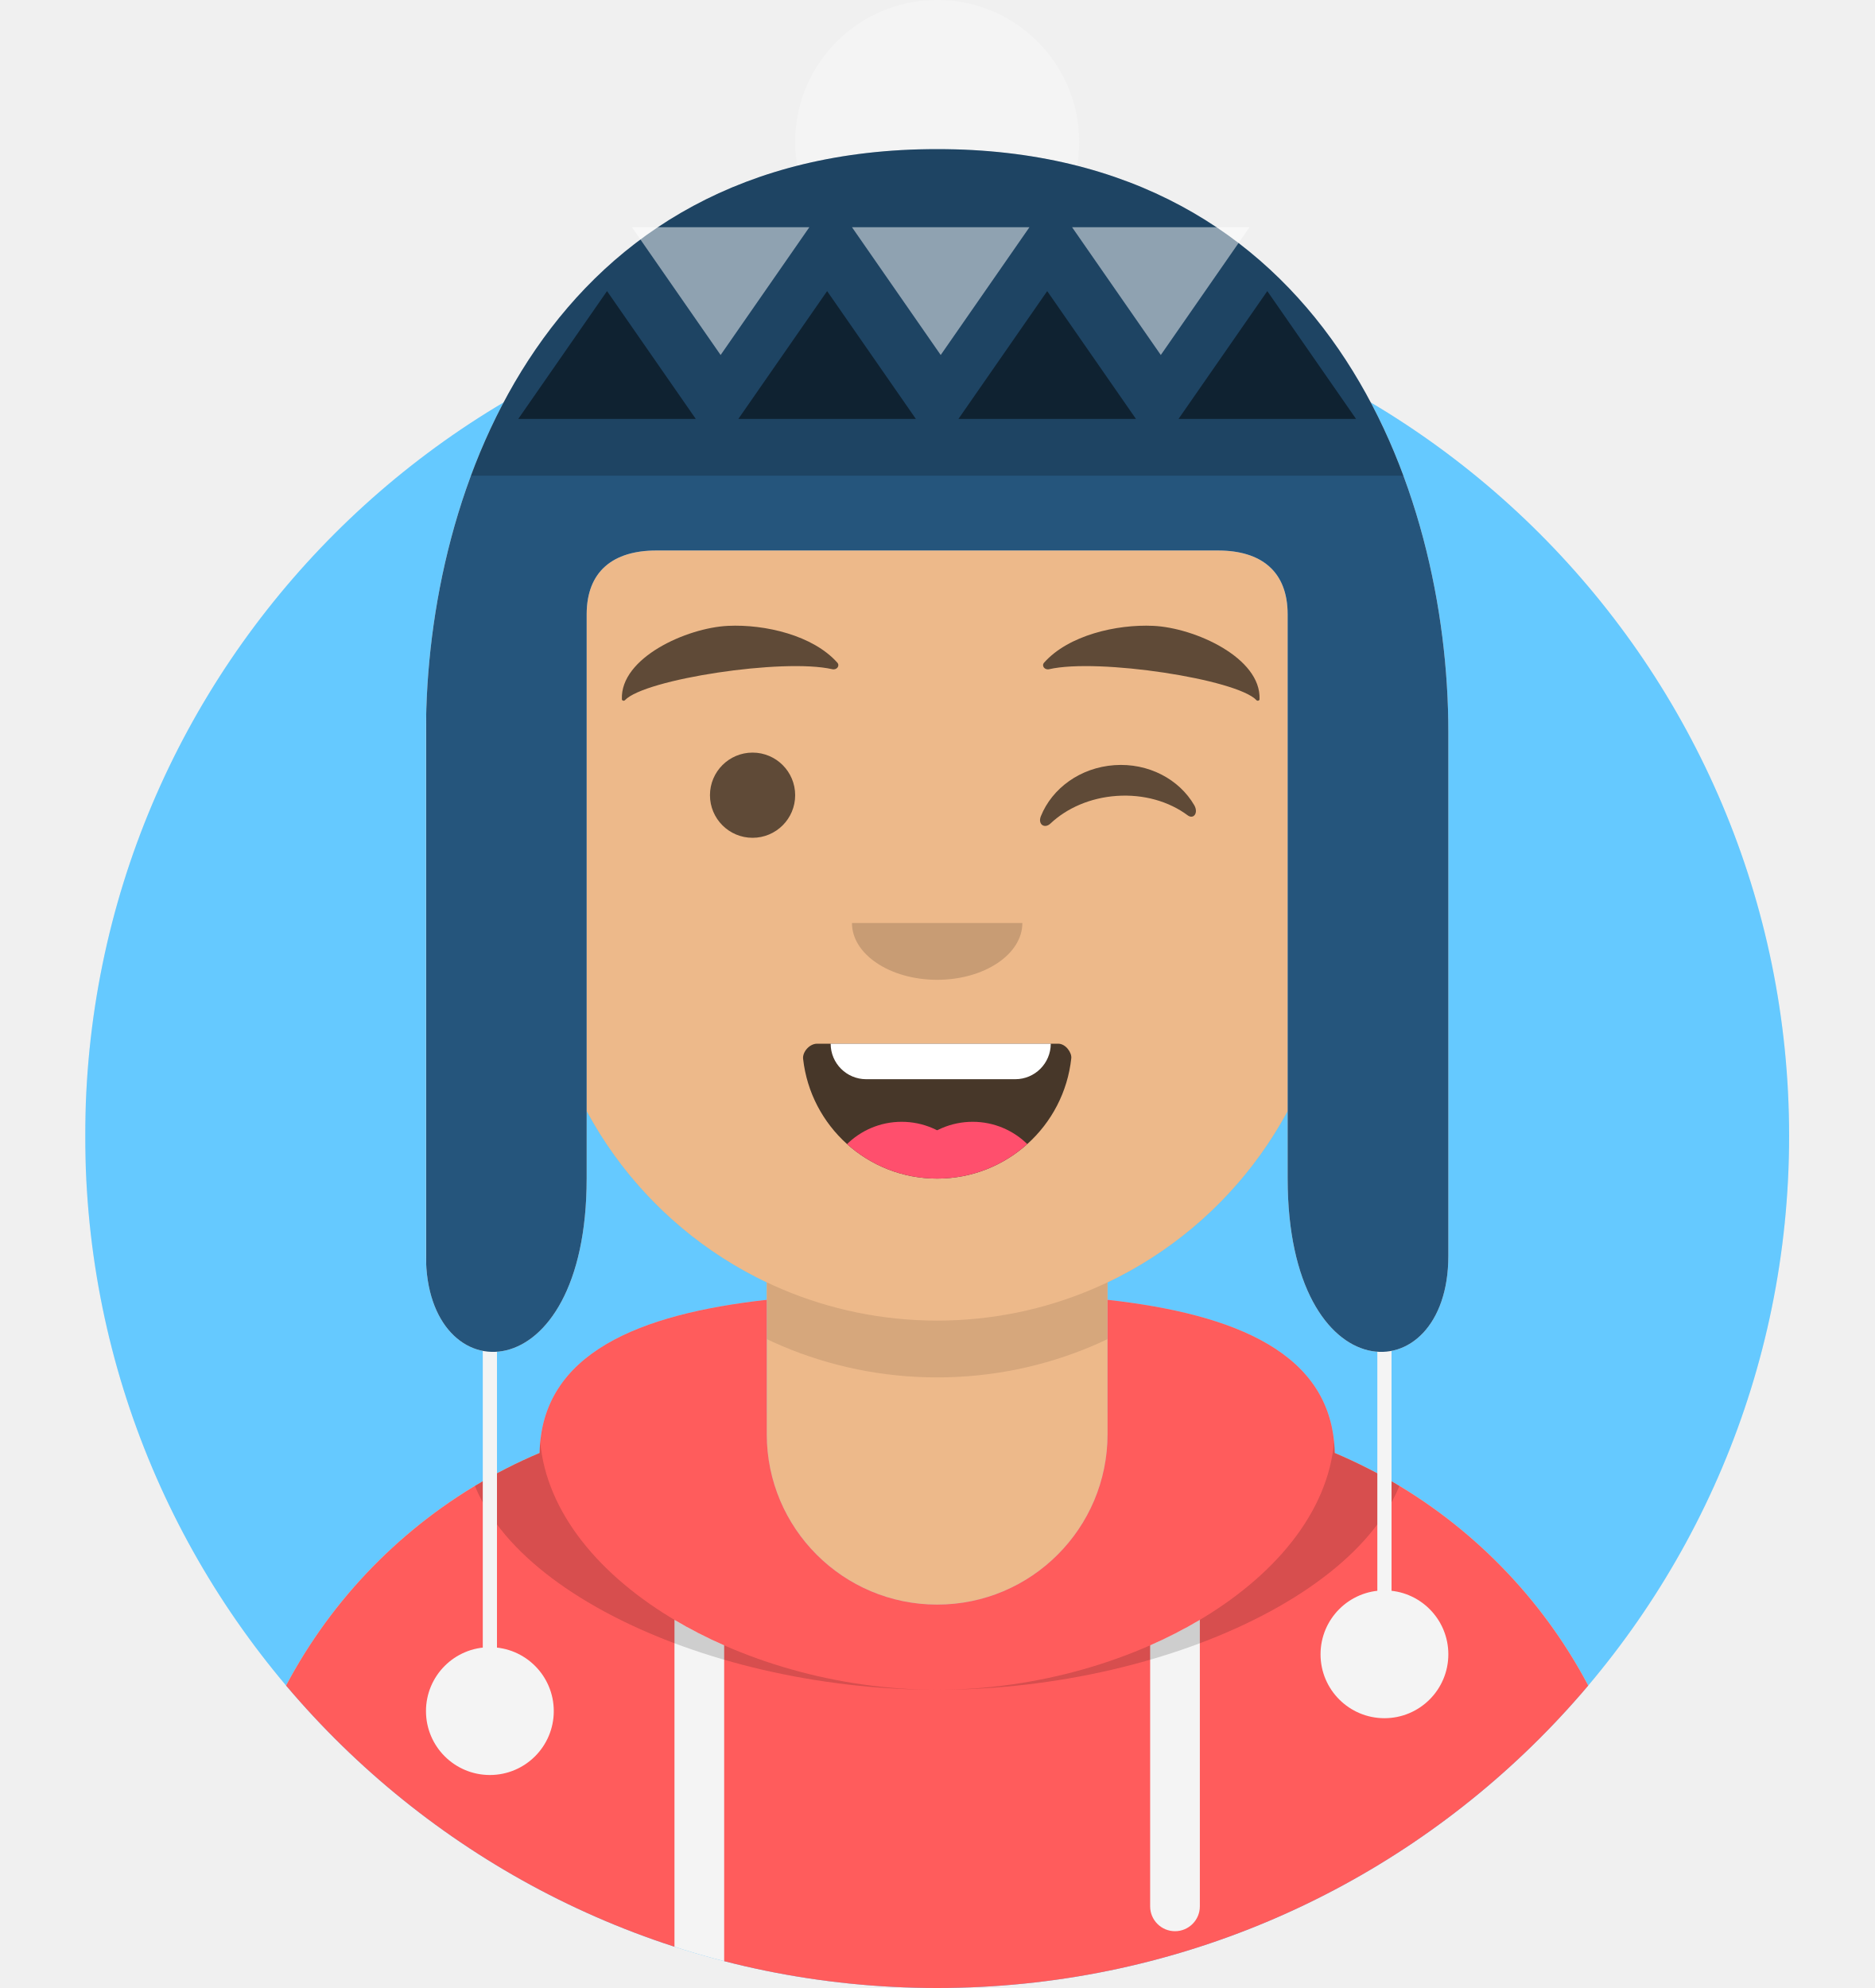
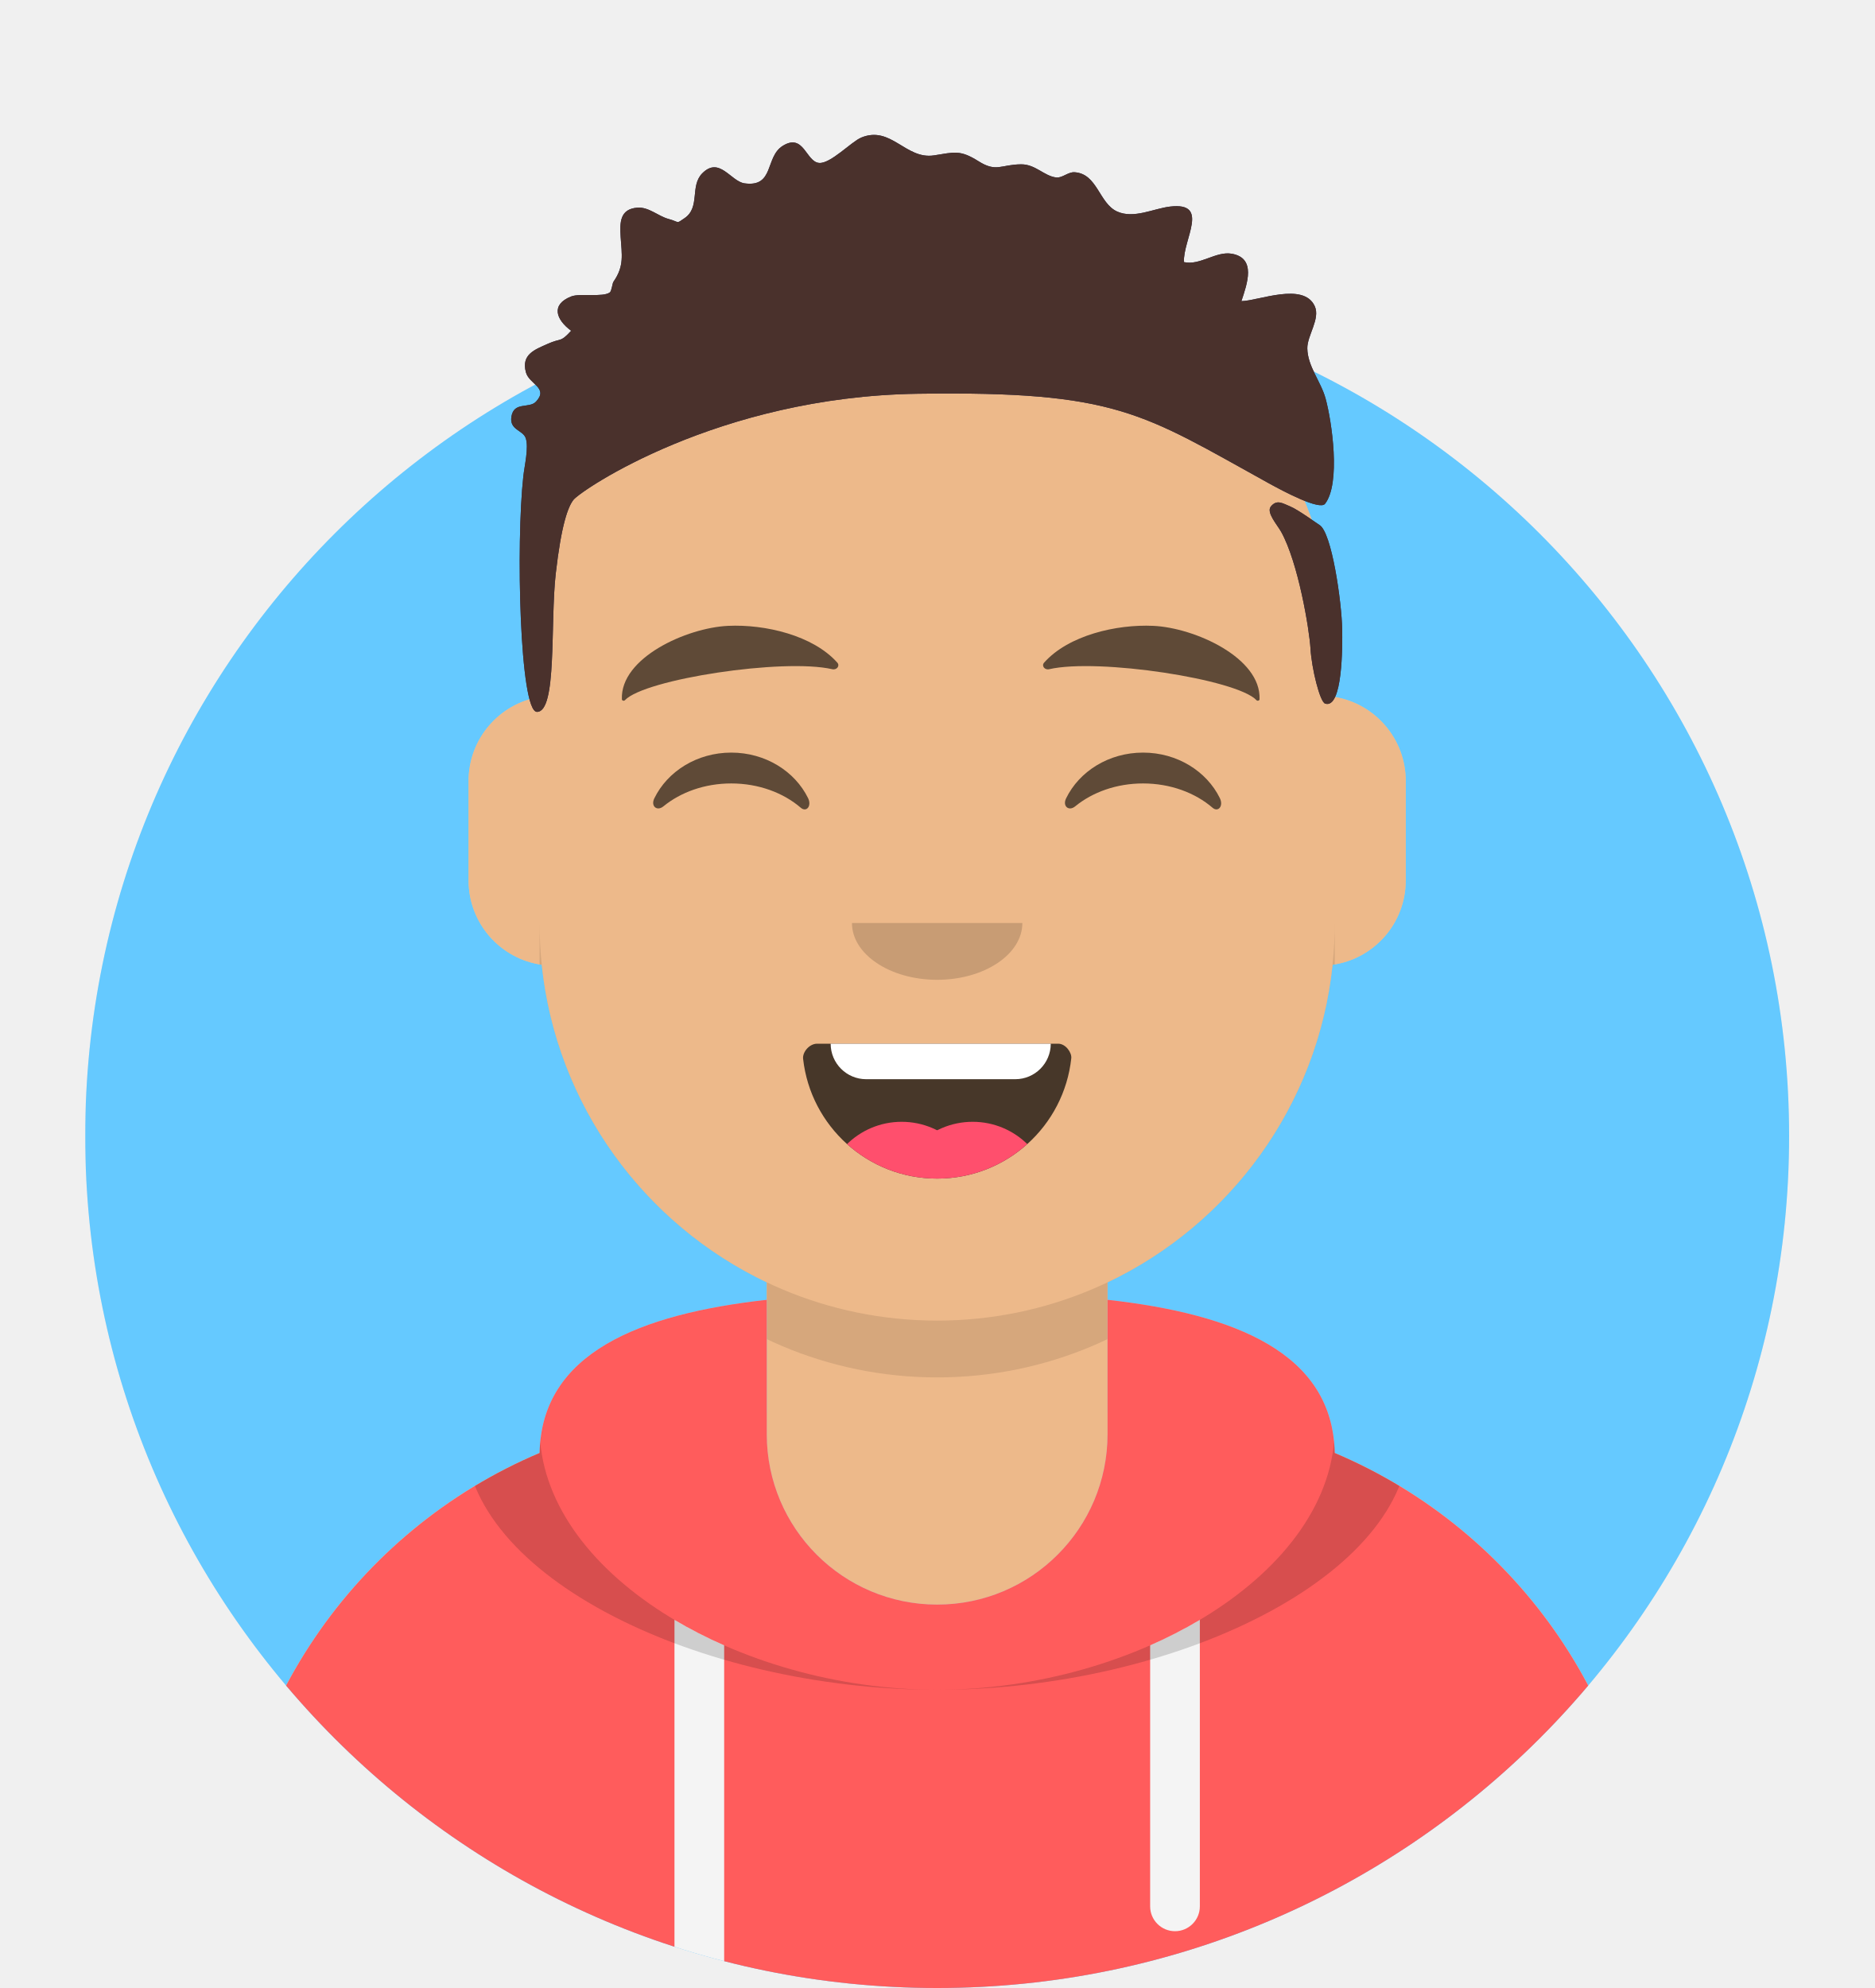
<svg xmlns="http://www.w3.org/2000/svg" xmlns:xlink="http://www.w3.org/1999/xlink" width="264px" height="280px" viewBox="0 0 264 280" version="1.1">
  <defs>
    <circle id="path-1" cx="120" cy="120" r="120" />
    <path d="M12,160 C12,226.274 65.726,280 132,280 C198.274,280 252,226.274 252,160 L264,160 L264,-1.42108547e-14 L-3.19744231e-14,-1.42108547e-14 L-3.19744231e-14,160 L12,160 Z" id="path-3" />
    <path d="M124,144.611 L124,163 L128,163 L128,163 C167.765,163 200,195.235 200,235 L200,244 L0,244 L0,235 C-4.86974701e-15,195.235 32.235,163 72,163 L72,163 L76,163 L76,144.611 C58.763,136.422 46.372,119.687 44.305,99.881 C38.48,99.058 34,94.052 34,88 L34,74 C34,68.054 38.325,63.118 44,62.166 L44,56 L44,56 C44,25.072 69.072,5.68137151e-15 100,0 L100,0 L100,0 C130.928,-5.68137151e-15 156,25.072 156,56 L156,62.166 C161.675,63.118 166,68.054 166,74 L166,88 C166,94.052 161.52,99.058 155.695,99.881 C153.628,119.687 141.237,136.422 124,144.611 Z" id="path-5" />
  </defs>
  <g id="Avataaar" stroke="none" stroke-width="1" fill="none" fill-rule="evenodd">
    <g transform="translate(-825, -1100)" id="Avataaar/Circle">
      <g transform="translate(825, 1100)">
        <g id="Circle" stroke-width="1" fill-rule="evenodd" transform="translate(12, 40)">
          <mask id="mask-2" fill="white">
            <use xlink:href="#path-1" />
          </mask>
          <use id="Circle-Background" fill="#E6E6E6" xlink:href="#path-1" />
          <g id="Color/Palette/Blue-01" mask="url(#mask-2)" fill="#65C9FF">
            <rect id="🖍Color" x="0" y="0" width="240" height="240" />
          </g>
        </g>
        <mask id="mask-4" fill="white">
          <use xlink:href="#path-3" />
        </mask>
        <g id="Mask" />
        <g id="Avataaar" stroke-width="1" fill-rule="evenodd" mask="url(#mask-4)">
          <g id="Body" transform="translate(32, 36)">
            <mask id="mask-6" fill="white">
              <use xlink:href="#path-5" />
            </mask>
            <use fill="#D0C6AC" xlink:href="#path-5" />
            <g id="Skin/👶🏽-03-Brown" mask="url(#mask-6)" fill="#EDB98A">
              <g transform="translate(-32, 0)" id="Color">
                <rect x="0" y="0" width="264" height="244" />
              </g>
            </g>
            <path d="M156,79 L156,102 C156,132.928 130.928,158 100,158 C69.072,158 44,132.928 44,102 L44,79 L44,94 C44,124.928 69.072,150 100,150 C130.928,150 156,124.928 156,94 L156,79 Z" id="Neck-Shadow" fill-opacity="0.1" fill="#000000" mask="url(#mask-6)" />
          </g>
          <g id="Clothing/Hoodie" transform="translate(0, 170)">
            <defs>
              <path d="M108,13.071 C90.081,15.076 76.28,20.552 76.004,34.645 C50.146,45.568 32,71.165 32,100.999 L32,100.999 L32,110 L232,110 L232,100.999 C232,71.165 213.854,45.568 187.996,34.645 C187.72,20.552 173.919,15.076 156,13.071 L156,32 L156,32 C156,45.255 145.255,56 132,56 L132,56 C118.745,56 108,45.255 108,32 L108,13.071 Z" id="react-path-315" />
            </defs>
            <mask id="react-mask-316" fill="white">
              <use xlink:href="#react-path-315" />
            </mask>
            <use id="Hoodie" fill="#B7C1DB" fill-rule="evenodd" xlink:href="#react-path-315" />
            <g id="Color/Palette/Gray-01" mask="url(#react-mask-316)" fill-rule="evenodd" fill="#FF5C5C">
              <rect id="🖍Color" x="0" y="0" width="264" height="110" />
            </g>
            <path d="M102,61.739 L102,110 L95,110 L95,58.15 C97.204,59.46 99.547,60.661 102,61.739 Z M169,58.15 L169,98.5 C169,100.433 167.433,102 165.5,102 C163.567,102 162,100.433 162,98.5 L162,61.739 C164.453,60.661 166.796,59.46 169,58.15 Z" id="Straps" fill="#F4F4F4" fill-rule="evenodd" mask="url(#react-mask-316)" />
            <path d="M90.96,12.724 C75.909,15.571 65.5,21.243 65.5,32.308 C65.5,52.02 98.538,68 132,68 C165.462,68 198.5,52.02 198.5,32.308 C198.5,21.243 188.091,15.571 173.04,12.724 C182.125,16.074 188,21.706 188,31.077 C188,51.469 160.179,68 132,68 C103.821,68 76,51.469 76,31.077 C76,21.706 81.875,16.074 90.96,12.724 Z" id="Shadow" fill-opacity="0.16" fill="#000000" fill-rule="evenodd" mask="url(#react-mask-316)" />
          </g>
          <g id="Face" transform="translate(76, 82)" fill="#000000">
            <g id="Mouth/Smile" transform="translate(2, 52)">
              <defs>
                <path d="M35.118,15.128 C36.176,24.62 44.226,32 54,32 C63.804,32 71.874,24.574 72.892,15.04 C72.974,14.273 72.117,13 71.043,13 C56.149,13 44.738,13 37.087,13 C36.007,13 35.012,14.178 35.118,15.128 Z" id="react-path-210" />
              </defs>
              <mask id="react-mask-211" fill="white">
                <use xlink:href="#react-path-210" />
              </mask>
              <use id="Mouth" fill-opacity="0.7" fill="#000000" fill-rule="evenodd" xlink:href="#react-path-210" />
              <rect id="Teeth" fill="#FFFFFF" fill-rule="evenodd" mask="url(#react-mask-211)" x="39" y="2" width="31" height="16" rx="5" />
              <g id="Tongue" stroke-width="1" fill-rule="evenodd" mask="url(#react-mask-211)" fill="#FF4F6D">
                <g transform="translate(38, 24)">
                  <circle cx="11" cy="11" r="11" />
                  <circle cx="21" cy="11" r="11" />
                </g>
              </g>
            </g>
            <g id="Nose/Default" transform="translate(28, 40)" fill-opacity="0.16">
              <path d="M16,8 C16,12.418 21.373,16 28,16 L28,16 C34.627,16 40,12.418 40,8" id="Nose" />
            </g>
-             <g id="Eyes/Wink-😉" transform="translate(0, 8)" fill-opacity="0.6">
-               <circle id="Eye" cx="30" cy="22" r="6" />
-               <path d="M70.412,24.205 C72.259,20.406 76.417,17.758 81.25,17.758 C86.066,17.758 90.211,20.387 92.068,24.165 C92.619,25.287 91.834,26.205 91.043,25.525 C88.592,23.417 85.111,22.101 81.25,22.101 C77.509,22.101 74.126,23.336 71.69,25.329 C70.799,26.058 69.872,25.316 70.412,24.205 Z" id="Winky-Wink" transform="translate(81.25223, 21.75758) rotate(-4) translate(-81.25223, -21.75758) " />
+             <g id="Eyes/Happy-😁" transform="translate(0, 8)" fill-opacity="0.6">
+               <path d="M16.16,22.447 C18.007,18.649 22.164,16 26.998,16 C31.814,16 35.959,18.63 37.815,22.407 C38.367,23.529 37.582,24.447 36.791,23.767 C34.34,21.66 30.859,20.344 26.998,20.344 C23.257,20.344 19.874,21.579 17.438,23.572 C16.547,24.3 15.62,23.558 16.16,22.447 Z" id="Squint" />
+               <path d="M74.16,22.447 C76.007,18.649 80.164,16 84.998,16 C89.814,16 93.959,18.63 95.815,22.407 C96.367,23.529 95.582,24.447 94.791,23.767 C92.34,21.66 88.859,20.344 84.998,20.344 C81.257,20.344 77.874,21.579 75.438,23.572 C74.547,24.3 73.62,23.558 74.16,22.447 Z" id="Squint" />
            </g>
            <g id="Eyebrow/Natural/Default-Natural" fill-opacity="0.6">
              <path d="M26.039,6.21 C20.278,6.983 11.293,12.005 12.044,17.818 C12.069,18.008 12.357,18.067 12.481,17.908 C14.967,14.72 34.193,10.037 41.194,11.015 C41.835,11.104 42.258,10.443 41.821,10.03 C38.077,6.495 31.2,5.512 26.039,6.21" id="Eyebrow" transform="translate(27, 12) rotate(5) translate(-27, -12) " />
              <path d="M85.039,6.21 C79.278,6.983 70.293,12.005 71.044,17.818 C71.069,18.008 71.357,18.067 71.481,17.908 C73.967,14.72 93.193,10.037 100.194,11.015 C100.835,11.104 101.258,10.443 100.821,10.03 C97.077,6.495 90.2,5.512 85.039,6.21" id="Eyebrow" transform="translate(86, 12) scale(-1, 1) rotate(5) translate(-86, -12) " />
            </g>
          </g>
-           <g id="Top">
+           <g id="Top" stroke-width="1" fill-rule="evenodd">
            <defs>
-               <rect id="react-path-304" x="0" y="0" width="264" height="280" />
-               <path d="M72,21 C126.773,21 144,68.803 144,103.045 L144,176.91 C144,196.405 121.367,196.447 121.367,165.989 L121.367,86.535 C121.367,80.46 117.635,77.535 111.551,77.535 L72,77.535 L32.449,77.535 C26.365,77.535 22.633,80.46 22.633,86.535 L22.633,165.989 C22.633,196.447 -1.41137102e-14,196.405 0,176.91 L0,103.045 C-7.11930515e-15,68.803 17.227,21 72,21 Z" id="react-path-302" />
-               <path d="M101.428,98.169 C98.915,100.463 96.237,101.494 92.853,100.773 C92.271,100.649 89.896,96.235 84,96.235 C78.103,96.235 75.729,100.649 75.147,100.773 C71.762,101.494 69.085,100.463 66.571,98.169 C61.846,93.856 57.917,87.908 60.278,81.419 C61.508,78.037 63.51,74.324 67.151,73.246 C71.038,72.096 76.497,73.244 80.415,72.458 C81.684,72.204 83.071,71.751 84,71 C84.929,71.751 86.316,72.204 87.585,72.458 C91.503,73.244 96.961,72.096 100.849,73.246 C104.49,74.324 106.491,78.037 107.722,81.419 C110.083,87.908 106.154,93.856 101.428,98.169 M140.081,26 C136.671,34.4 137.988,44.858 137.357,53.676 C136.844,60.843 135.337,71.586 128.973,76.215 C125.718,78.582 119.794,82.56 115.542,81.45 C112.615,80.686 112.302,72.29 108.455,69.147 C104.092,65.582 98.643,64.016 93.149,64.258 C90.779,64.362 85.984,64.337 84,66.16 C82.016,64.337 77.222,64.362 74.851,64.258 C69.357,64.016 63.908,65.582 59.545,69.147 C55.698,72.29 55.386,80.686 52.458,81.45 C48.206,82.56 42.282,78.582 39.027,76.215 C32.662,71.586 31.156,60.843 30.643,53.676 C30.012,44.858 31.329,34.4 27.919,26 C26.26,26 27.354,42.129 27.354,42.129 L27.354,62.485 C27.386,77.773 36.935,100.655 58.108,109.393 C63.286,111.53 75.015,115 84,115 C92.985,115 104.714,111.86 109.892,109.723 C131.065,100.986 140.614,77.773 140.646,62.485 L140.646,42.129 C140.646,42.129 141.74,26 140.081,26" id="react-path-303" />
+               <rect id="react-path-364" x="0" y="0" width="264" height="280" />
+               <path d="M65.18,77.737 C67.363,76.105 80.407,75.479 82.758,74.089 C83.492,73.655 84.061,73.216 84.5,72.78 C84.939,73.216 85.509,73.655 86.242,74.089 C88.593,75.479 101.637,76.105 103.82,77.737 C106.03,79.391 107.644,83.185 107.467,86.151 C107.255,89.71 103.361,98.203 93.672,99.181 C91.558,96.828 88.237,95.31 84.5,95.31 C80.763,95.31 77.442,96.828 75.328,99.181 C65.639,98.203 61.745,89.71 61.533,86.151 C61.357,83.185 62.97,79.391 65.18,77.737 M103.142,94.906 C103.143,94.906 103.145,94.905 103.146,94.905 C103.144,94.905 103.143,94.906 103.142,94.906 M65.845,94.901 C65.849,94.903 65.857,94.906 65.862,94.908 C65.857,94.906 65.851,94.903 65.845,94.901 M144.863,55.985 C144.474,50.03 143.278,44.152 142.234,38.286 C141.953,36.707 140.424,26 139.735,26 C139.502,35.109 138.702,44.08 137.67,53.139 C137.361,55.848 137.038,58.556 136.825,61.274 C136.654,63.47 136.96,66.122 136.428,68.246 C135.749,70.952 132.348,73.478 129.703,74.411 C123.103,76.737 117.598,67.108 111.961,64.291 C104.643,60.635 92.064,59.764 84.582,64.53 C76.936,59.764 64.357,60.635 57.039,64.291 C51.402,67.108 45.897,76.737 39.297,74.411 C36.652,73.478 33.25,70.952 32.572,68.246 C32.04,66.122 32.346,63.47 32.175,61.274 C31.962,58.556 31.639,55.848 31.33,53.139 C30.298,44.08 29.497,35.109 29.265,26 C28.576,26 27.047,36.707 26.766,38.286 C25.722,44.152 24.526,50.03 24.138,55.985 C23.739,62.105 24.215,68.167 25.47,74.163 C26.069,77.028 26.769,79.876 27.519,82.704 C28.353,85.847 27.199,91.966 27.572,95.192 C28.279,101.296 31.154,113.2 34.383,118.451 C35.944,120.989 37.773,122.574 39.816,124.619 C41.783,126.588 42.604,129.64 44.726,131.737 C48.682,135.645 54.446,137.971 60.366,138.543 C65.677,143.05 74.506,146 84.5,146 C94.495,146 103.323,143.05 108.635,138.543 C114.554,137.971 120.318,135.645 124.274,131.737 C126.396,129.64 127.217,126.588 129.184,124.619 C131.226,122.574 133.056,120.989 134.617,118.451 C137.846,113.2 140.721,101.296 141.428,95.192 C141.801,91.966 140.647,85.847 141.481,82.704 C142.232,79.876 142.931,77.028 143.531,74.163 C144.785,68.167 145.261,62.105 144.863,55.985 Z" id="react-path-365" />
+               <path d="M185.832,73.929 C187.589,74.917 188.98,84.828 189.048,88.618 C189.09,90.956 189.127,99.874 186.654,99.103 C185.901,98.868 184.752,94.147 184.588,91.384 C184.425,88.621 182.855,79.22 180.447,74.895 C179.896,73.906 178.321,72.171 179.002,71.335 C179.846,70.298 180.666,70.9 181.697,71.315 C182.812,71.764 185.634,73.818 185.832,73.929 Z M186.637,70.957 C185.891,71.919 180.796,69.218 178.671,68.044 C160.826,58.184 157.362,55.049 129.246,55.458 C101.13,55.867 81.867,69.04 80.784,70.387 C80.03,71.325 79.068,73.828 78.276,80.801 C77.485,87.773 78.495,100.278 75.63,100.263 C73.192,100.25 72.661,76.477 73.714,67.046 C73.875,65.598 74.498,63.008 74.047,61.706 C73.653,60.568 71.725,60.571 72.033,58.675 C72.383,56.517 74.558,57.589 75.506,56.557 C77.301,54.603 74.532,54.14 74.073,52.431 C73.391,49.889 75.363,49.234 77.14,48.431 C79.106,47.544 78.85,48.323 80.446,46.585 C78.315,45.022 77.544,42.894 80.462,41.752 C81.702,41.267 84.927,41.909 85.898,41.18 C86.151,40.99 86.251,39.901 86.407,39.678 C87.958,37.459 87.576,35.853 87.418,33.362 C87.289,31.324 87.306,29.453 89.747,29.25 C91.375,29.114 92.699,30.444 94.158,30.836 C95.777,31.271 95.169,31.588 96.437,30.715 C98.663,29.182 97.148,26.194 98.913,24.412 C101.336,21.966 102.924,25.551 104.869,25.822 C109.091,26.41 107.736,22.122 110.236,20.55 C113.224,18.674 113.513,22.801 115.379,22.948 C116.996,23.075 119.908,19.955 121.317,19.373 C125.5,17.647 127.572,22.504 131.554,21.884 C134.443,21.435 135.223,21.068 137.831,22.712 C140.362,24.307 140.963,23.166 143.829,23.144 C145.854,23.128 147.094,24.82 148.788,24.997 C149.632,25.085 150.441,24.205 151.348,24.26 C154.585,24.457 154.79,28.643 157.362,29.796 C159.712,30.849 162.474,29.369 164.807,29.095 C170.497,28.428 166.6,33.743 166.761,36.915 C168.994,37.436 171.262,35.351 173.485,35.735 C176.987,36.339 175.665,39.968 174.853,42.414 C177.28,42.371 183.613,39.678 185.185,43.122 C185.995,44.898 184.107,47.269 184.138,49.074 C184.181,51.616 186.049,53.719 186.709,56.124 C187.601,59.371 188.872,68.074 186.637,70.957 Z" id="react-path-366" />
            </defs>
-             <mask id="react-mask-300" fill="white">
-               <use xlink:href="#react-path-304" />
+             <mask id="react-mask-363" fill="white">
+               <use xlink:href="#react-path-364" />
            </mask>
            <g id="Mask" />
-             <g id="Top/Accessories/Winter-Hat-2" transform="translate(-1, 0)">
-               <g id="hat" stroke-width="1" fill-rule="evenodd" transform="translate(61, 0)">
-                 <g id="string" transform="translate(0, 176)" fill="#F4F4F4">
-                   <circle id="puff" cx="9" cy="65" r="9" />
-                   <rect x="8" y="0" width="2" height="58" />
-                 </g>
-                 <g id="string" transform="translate(126, 168)" fill="#F4F4F4">
-                   <circle id="puff" cx="9" cy="65" r="9" />
-                   <rect x="8" y="0" width="2" height="58" />
-                 </g>
-                 <circle id="puff" fill="#F4F4F4" cx="72" cy="20" r="20" />
-                 <mask id="react-mask-301" fill="white">
-                   <use xlink:href="#react-path-302" />
-                 </mask>
-                 <use id="Combined-Shape" fill="#F4F4F4" xlink:href="#react-path-302" />
-                 <g id="Color/Palette/Gray-01" mask="url(#react-mask-301)" fill-rule="evenodd" fill="#25557C">
-                   <rect id="🖍Color" x="0" y="0" width="264" height="280" />
-                 </g>
-                 <rect id="color-dark" fill-opacity="0.2" fill="#000000" x="-1" y="21" width="146" height="46" mask="url(#react-mask-301)" />
-                 <g id="light-triangles" transform="translate(29, 32)" fill="#FFFFFF" fill-opacity="0.5">
-                   <polygon id="Triangle" transform="translate(12.5, 9) rotate(180) translate(-12.5, -9) " points="12.5 0 25 18 0 18" />
-                   <polygon id="Triangle" transform="translate(43.5, 9) rotate(180) translate(-43.5, -9) " points="43.5 0 56 18 31 18" />
-                   <polygon id="Triangle" transform="translate(74.5, 9) rotate(180) translate(-74.5, -9) " points="74.5 0 87 18 62 18" />
-                 </g>
-                 <g id="dark-triangles" transform="translate(13, 41)" fill="#000000" fill-opacity="0.5">
-                   <polygon id="Triangle" points="12.5 0 25 18 0 18" />
-                   <polygon id="Triangle" points="43.5 0 56 18 31 18" />
-                   <polygon id="Triangle" points="74.5 0 87 18 62 18" />
-                   <polygon id="Triangle" points="105.5 0 118 18 93 18" />
+             <g id="Top/Short-Hair/Dreads-01" mask="url(#react-mask-363)">
+               <g transform="translate(-1, 0)">
+                 <g id="Hair" stroke-width="1" fill-rule="evenodd" transform="translate(1, 0)">
+                   <mask id="react-mask-362" fill="white">
+                     <use xlink:href="#react-path-366" />
+                   </mask>
+                   <use id="Dreads-With-Cut" fill="#2E3257" xlink:href="#react-path-366" />
+                   <g id="Skin/👶🏽-03-Brown" mask="url(#react-mask-362)" fill="#4A312C">
+                     <g transform="translate(0, 0) " id="Color">
+                       <rect x="0" y="0" width="264" height="280" />
+                     </g>
+                   </g>
                </g>
              </g>
            </g>
          </g>
        </g>
      </g>
    </g>
  </g>
</svg>
